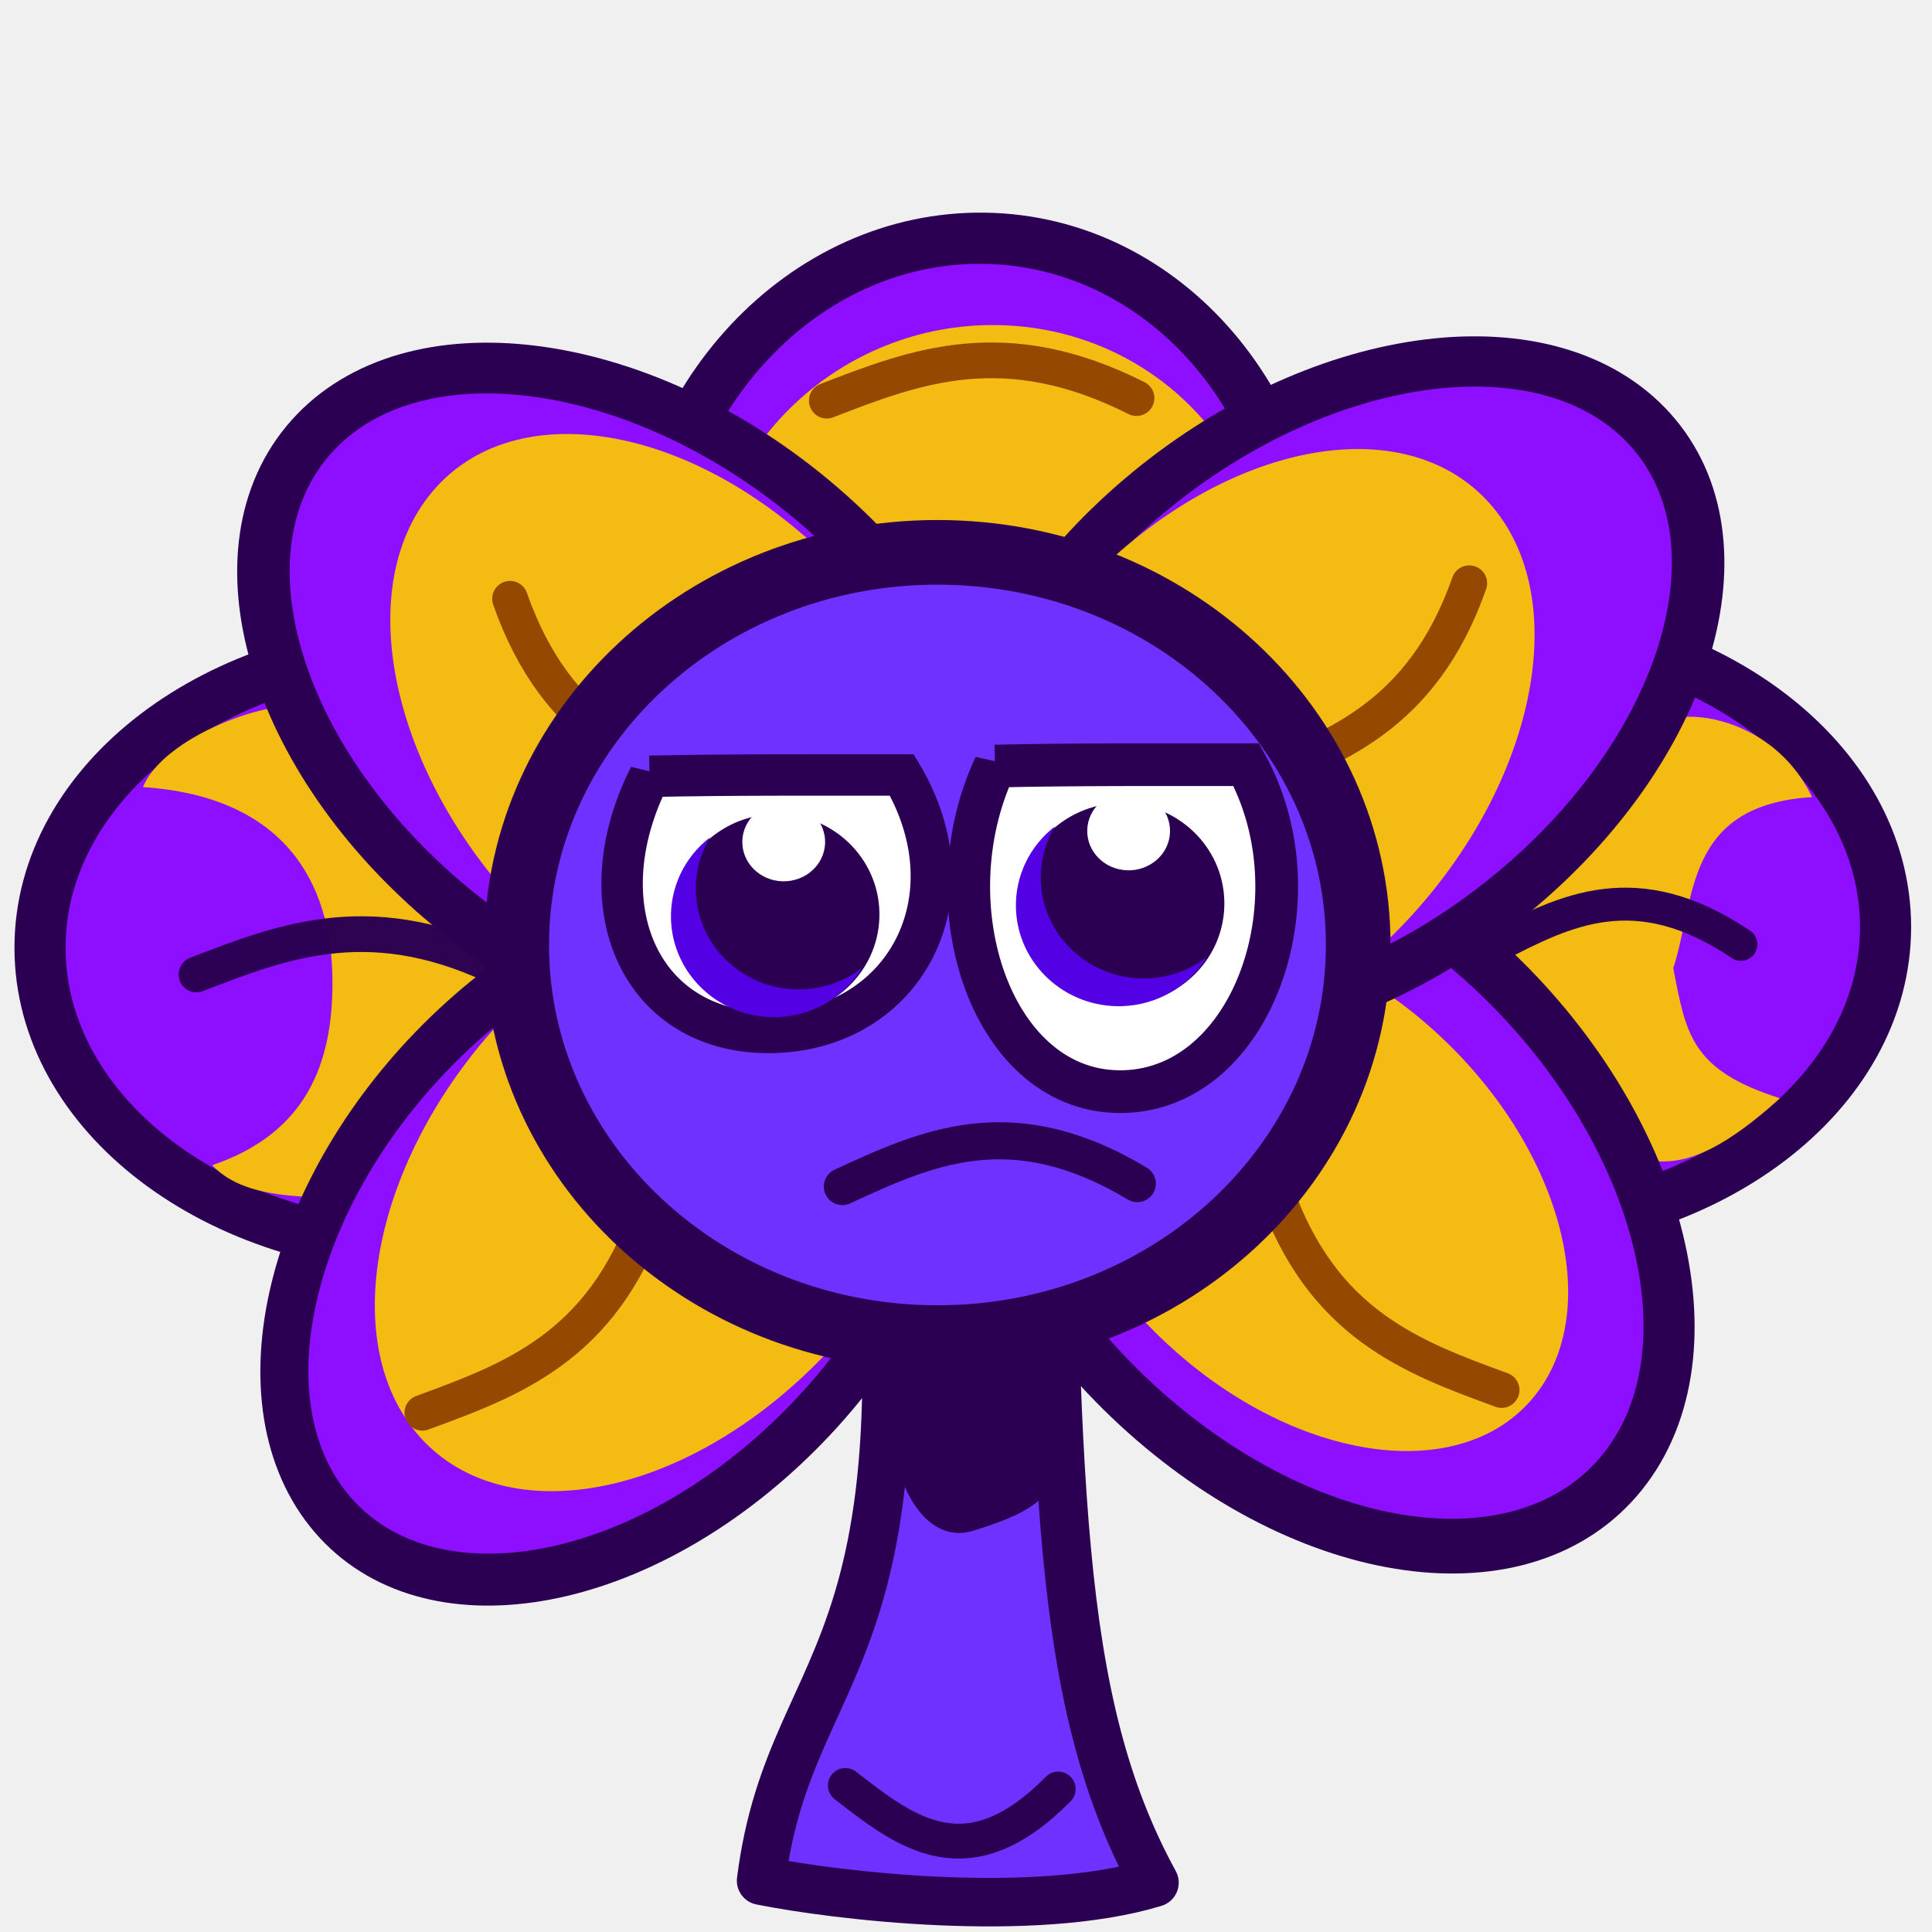
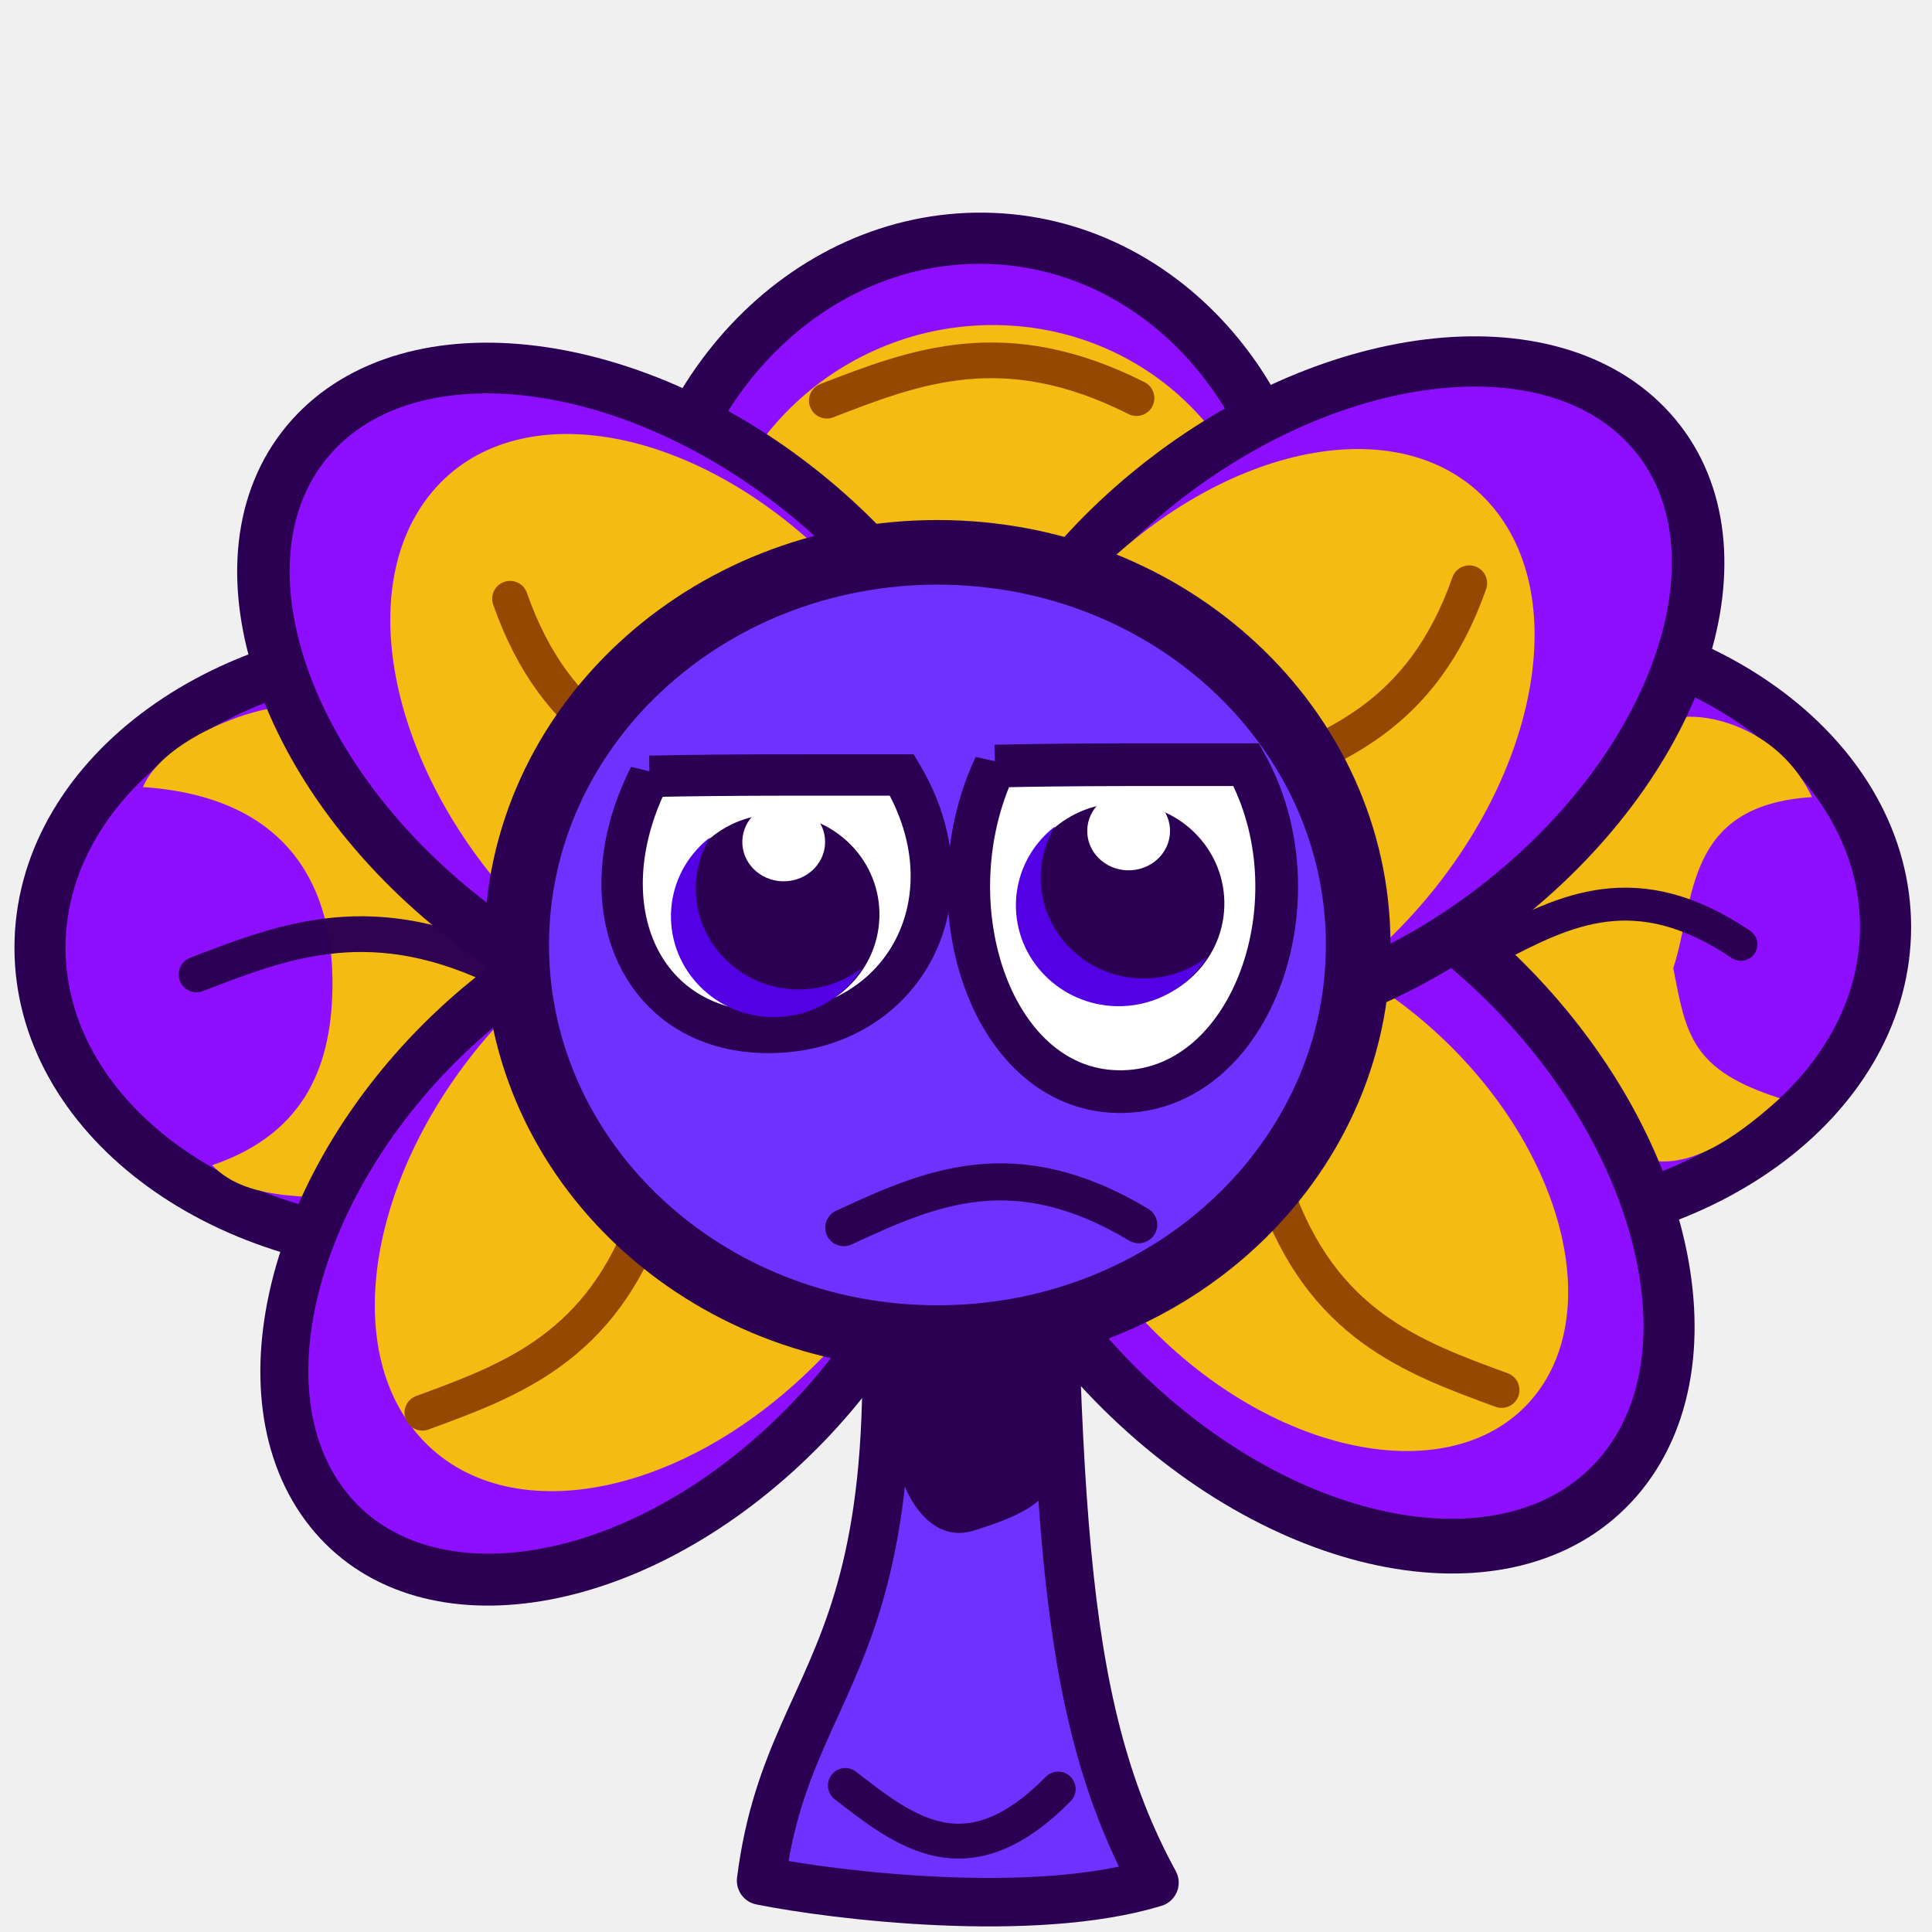
<svg xmlns="http://www.w3.org/2000/svg" width="100" height="100" viewBox="0 0 26.458 26.458" version="1.1" id="svg1" xml:space="preserve">
  <defs id="defs1">
    <linearGradient id="linearGradient13895">
      <stop style="stop-color:#000000;stop-opacity:1;" offset="0" id="stop13893" />
    </linearGradient>
    <filter style="color-interpolation-filters:sRGB;" id="filter14269" x="-0.312" y="-0.296" width="1.623" height="1.592">
      <feGaussianBlur stdDeviation="0.205" result="blur" id="feGaussianBlur14263" />
      <feComposite in="SourceGraphic" in2="blur" operator="in" result="composite1" id="feComposite14265" />
      <feComposite in="composite1" in2="composite1" operator="in" result="composite2" id="feComposite14267" />
    </filter>
    <filter style="color-interpolation-filters:sRGB;" id="filter14269-5" x="-0.312" y="-0.296" width="1.623" height="1.592">
      <feGaussianBlur stdDeviation="0.205" result="blur" id="feGaussianBlur14263-6" />
      <feComposite in="SourceGraphic" in2="blur" operator="in" result="composite1" id="feComposite14265-2" />
      <feComposite in="composite1" in2="composite1" operator="in" result="composite2" id="feComposite14267-9" />
    </filter>
  </defs>
  <g id="layer1">
    <path id="rect22" style="fill:#6f31ff;fill-opacity:1;stroke:#2b0052;stroke-width:0.664;stroke-linejoin:round;stroke-dasharray:none;stroke-opacity:1" d="m 11.656,13.541 c 0,0 2.579,-6.729 2.696,0 0.117,6.729 0.087,9.734 1.458,12.241 -1.662,0.506 -4.383,0.175 -5.387,-0.027 0.423,-3.353 2.699,-2.825 1.232,-12.213 z" />
    <path style="fill:none;stroke:#2b0052;stroke-width:0.477;stroke-linecap:round;stroke-linejoin:round;stroke-dasharray:none;stroke-opacity:1" d="m 11.577,24.451 c 0.838,0.652 1.675,1.305 2.915,0.049" id="path31" />
    <ellipse style="fill:#8e0eff;fill-opacity:1;stroke:#2b0052;stroke-width:0.7;stroke-dasharray:none;stroke-opacity:1" id="ellipse2" cx="20.391" cy="12.695" rx="5.431" ry="4.133" />
    <ellipse style="fill:#8e0eff;fill-opacity:1;stroke:#2b0052;stroke-width:0.7;stroke-dasharray:none;stroke-opacity:1" id="path4" cx="5.979" cy="12.978" rx="5.431" ry="4.133" />
    <path id="path19" style="fill:#f4bb12;fill-opacity:1;stroke:none;stroke-width:0.596;stroke-dasharray:none;stroke-opacity:1" d="m 22.666,10.199 c -0.283,-0.569 1.504,-0.637 2.149,0.717 -1.755,0.109 -1.595,1.413 -1.9,2.341 0.173,0.905 0.245,1.398 1.46,1.783 -1.492,1.355 -1.833,0.697 -2.472,0.764 -0.309,-0.906 -1.222,-1.845 -2.511,-2.579 -0.08,-0.046 -0.162,-0.09 -0.244,-0.134 0.381,-0.157 0.749,-0.336 1.094,-0.533 1.18,-0.672 2.05,-1.519 2.424,-2.358 z" />
    <ellipse style="fill:#8e0eff;fill-opacity:1;stroke:#2b0052;stroke-width:0.725;stroke-dasharray:none;stroke-opacity:1" id="ellipse8" cx="-24.231" cy="-0.285" rx="5.788" ry="3.852" transform="matrix(-0.7342634,-0.6788647,-0.6257876,0.7799935,0,0)" />
    <ellipse style="fill:#f4bb12;fill-opacity:1;stroke:none;stroke-width:0.532;stroke-dasharray:none;stroke-opacity:1" id="ellipse10" cx="-24.15" cy="0.152" rx="4.254" ry="2.82" transform="matrix(-0.7428006,-0.6695127,-0.6354469,0.7721446,0,0)" />
    <ellipse style="fill:#8e0eff;fill-opacity:1;stroke:#2b0052;stroke-width:0.701;stroke-dasharray:none;stroke-opacity:1" id="ellipse7" cx="-8.066" cy="-13.577" rx="5.016" ry="4.494" transform="matrix(0.02920714,-0.9995734,-0.9998757,-0.01576951,0,0)" />
    <ellipse style="fill:#f4bb12;fill-opacity:1;stroke:none;stroke-width:0.563;stroke-dasharray:none;stroke-opacity:1" id="ellipse14" cx="-8.042" cy="-13.794" rx="3.779" ry="3.849" transform="matrix(0.03320239,-0.9994487,-0.9999038,-0.01387062,0,0)" />
    <path id="ellipse17" style="fill:#f4bb12;fill-opacity:1;stroke:none;stroke-width:0.666;stroke-dasharray:none;stroke-opacity:1" d="m 4.277,9.95 c 0.305,-0.659 -1.953,-0.056 -2.319,0.829 1.894,0.126 2.596,1.259 2.595,2.68 -1.517e-4,1.076 -0.336,2.053 -1.647,2.498 0.507,0.54 1.506,0.401 2.196,0.479 0.333,-1.049 1.32,-2.136 2.71,-2.985 0.087,-0.053 0.174,-0.104 0.263,-0.155 C 7.664,13.115 7.267,12.907 6.894,12.679 5.621,11.902 4.681,10.922 4.277,9.95 Z" />
    <ellipse style="fill:#8e0eff;fill-opacity:1;stroke:#2b0052;stroke-width:0.685;stroke-dasharray:none;stroke-opacity:1" id="ellipse1" cx="-3.905" cy="18.229" rx="5.461" ry="3.64" transform="matrix(0.7308353,-0.6825539,0.6219392,0.7830655,0,0)" />
    <ellipse style="fill:#8e0eff;fill-opacity:1;stroke:#2b0052;stroke-width:0.707;stroke-dasharray:none;stroke-opacity:1" id="ellipse4" cx="-12.857" cy="1.873" rx="5.69" ry="3.728" transform="matrix(-0.7686782,-0.6396357,-0.6654158,0.7464729,0,0)" />
    <ellipse style="fill:#8e0eff;fill-opacity:1;stroke:#2b0052;stroke-width:0.704;stroke-dasharray:none;stroke-opacity:1" id="ellipse3" cx="7.196" cy="18.923" rx="5.667" ry="3.707" transform="matrix(0.7720915,-0.6355114,0.6694499,0.7428572,0,0)" />
    <ellipse style="fill:#f4bb12;fill-opacity:1;stroke:none;stroke-width:0.603;stroke-dasharray:none;stroke-opacity:1" id="ellipse16" cx="7.215" cy="19.371" rx="4.798" ry="3.212" transform="matrix(0.7209998,-0.6929353,0.6109921,0.7916367,0,0)" />
    <path id="path28" style="fill:#2b0052;fill-opacity:1;stroke-width:0.621;stroke-linecap:round;stroke-linejoin:round" d="m 14.436,19.448 c 10e-7,0.834 0.184,1.118 -1.109,1.515 -0.665,0.204 -1.112,-0.663 -1.112,-1.497 0,-0.834 0.413,-1.522 1.112,-1.522 0.7,0 1.109,0.67 1.109,1.504 z" />
    <ellipse style="fill:#f4bb12;fill-opacity:1;stroke:none;stroke-width:0.603;stroke-dasharray:none;stroke-opacity:1" id="ellipse15" cx="-13.649" cy="0.848" rx="4.798" ry="3.212" transform="matrix(-0.7209998,-0.6929353,-0.6109921,0.7916367,0,0)" />
    <path style="fill:none;stroke:#954800;stroke-width:0.489;stroke-linecap:round;stroke-linejoin:round;stroke-dasharray:none;stroke-opacity:1" d="M 10.083,10.931 C 8.855,10.481 7.627,10.032 6.985,8.2" id="path22" />
    <path style="fill:none;stroke:#954800;stroke-width:0.489;stroke-linecap:round;stroke-linejoin:round;stroke-dasharray:none;stroke-opacity:1" d="m 17.022,10.718 c 1.228,-0.45 2.456,-0.899 3.099,-2.731" id="path23" />
    <path style="fill:none;stroke:#2b0052;stroke-width:0.489;stroke-linecap:round;stroke-linejoin:round;stroke-dasharray:none;stroke-opacity:0.984" d="M 2.691,13.345 C 3.91,12.873 5.128,12.4 6.932,13.309" id="path24" />
    <ellipse style="fill:#f4bb12;fill-opacity:1;stroke:none;stroke-width:0.603;stroke-dasharray:none;stroke-opacity:1" id="ellipse9" cx="-2.723" cy="18.125" rx="4.798" ry="3.212" transform="matrix(0.7209998,-0.6929353,0.6109921,0.7916367,0,0)" />
    <path style="fill:none;stroke:#954800;stroke-width:0.489;stroke-linecap:round;stroke-linejoin:round;stroke-dasharray:none;stroke-opacity:1" d="M 5.784,19.347 C 7.012,18.897 8.24,18.448 8.883,16.616" id="path26" />
    <path style="fill:none;stroke:#954800;stroke-width:0.489;stroke-linecap:round;stroke-linejoin:round;stroke-dasharray:none;stroke-opacity:1" d="M 20.564,19.036 C 19.336,18.586 18.108,18.137 17.465,16.305" id="path27" />
    <ellipse style="fill:#6f31ff;fill-opacity:1;stroke:#2b0052;stroke-width:0.885;stroke-dasharray:none;stroke-opacity:1" id="path3" cx="12.838" cy="12.941" rx="5.762" ry="5.377" />
    <path style="fill:none;stroke:#954800;stroke-width:0.489;stroke-linecap:round;stroke-linejoin:round;stroke-dasharray:none;stroke-opacity:1" d="m 11.323,5.487 c 1.218,-0.472 2.436,-0.945 4.241,-0.035" id="path5" />
    <path id="path9421" style="fill:#ffffff;fill-opacity:1;stroke:#2b0052;stroke-width:0.567;stroke-miterlimit:4;stroke-dasharray:none;stroke-opacity:1" d="m 8.895,10.63 c -0.906,1.793 -0.108,3.557 1.701,3.508 1.786,-0.049 2.758,-1.834 1.755,-3.525 -1.246,0.001 -2.288,-0.006 -3.456,0.018 z" />
    <ellipse style="fill:#2b0052;fill-opacity:1;stroke:none;stroke-width:1.301" id="path4-8" cx="-11.048" cy="12.207" rx="1.406" ry="1.379" transform="matrix(-0.9995629,-0.02956324,-0.03323522,0.9994476,0,0)" />
    <path id="ellipse6" style="fill:#5300e4;fill-opacity:1;stroke:none;stroke-width:1.301" d="m 9.725,11.466 a 1.406,1.379 3.507 0 0 -0.536,1.127 1.406,1.379 3.507 0 0 1.451,1.336 1.406,1.379 3.507 0 0 1.163,-0.672 1.406,1.379 3.507 0 1 -0.823,0.292 1.406,1.379 3.507 0 1 -1.451,-1.336 1.406,1.379 3.507 0 1 0.196,-0.748 z" />
    <ellipse style="fill:#ffffff;fill-opacity:1;stroke:none;stroke-width:0.517" id="ellipse5" cx="-11.11" cy="11.208" rx="0.567" ry="0.539" transform="matrix(-0.9995629,-0.02956324,-0.03323522,0.9994476,0,0)" />
    <path style="fill:none;stroke:#2b0052;stroke-width:0.451;stroke-linecap:round;stroke-linejoin:round;stroke-dasharray:none;stroke-opacity:1" d="m 20.461,12.971 c 0.971,-0.504 1.942,-1.008 3.38,-0.038" id="path25" />
    <path id="path10" style="fill:#ffffff;fill-opacity:1;stroke:#2b0052;stroke-width:0.585;stroke-miterlimit:4;stroke-dasharray:none;stroke-opacity:1" d="m 13.626,10.49 c -0.902,1.918 -0.032,4.512 1.769,4.459 1.778,-0.053 2.672,-2.669 1.672,-4.477 -1.24,0.001 -2.278,-0.006 -3.441,0.019 z" />
    <ellipse style="fill:#2b0052;fill-opacity:1;stroke:none;stroke-width:1.301" id="ellipse11" cx="-15.764" cy="11.917" rx="1.406" ry="1.379" transform="matrix(-0.9995629,-0.02956324,-0.03323522,0.9994476,0,0)" />
    <path id="path11" style="fill:#5300e4;fill-opacity:1;stroke:none;stroke-width:1.301" d="m 14.449,11.316 a 1.406,1.379 3.507 0 0 -0.536,1.127 1.406,1.379 3.507 0 0 1.451,1.336 1.406,1.379 3.507 0 0 1.163,-0.672 1.406,1.379 3.507 0 1 -0.823,0.292 1.406,1.379 3.507 0 1 -1.451,-1.336 1.406,1.379 3.507 0 1 0.196,-0.748 z" />
    <ellipse style="fill:#ffffff;fill-opacity:1;stroke:none;stroke-width:0.517" id="ellipse12" cx="-15.826" cy="10.918" rx="0.567" ry="0.539" transform="matrix(-0.9995629,-0.02956324,-0.03323522,0.9994476,0,0)" />
-     <path style="fill:none;stroke:#2b0052;stroke-width:0.508;stroke-linecap:round;stroke-linejoin:round;stroke-dasharray:none;stroke-opacity:1" d="m 11.536,16.249 c 1.16,-0.535 2.32,-1.072 4.039,-0.04" id="path12" />
+     <path style="fill:none;stroke:#2b0052;stroke-width:0.508;stroke-linecap:round;stroke-linejoin:round;stroke-dasharray:none;stroke-opacity:1" d="m 11.555,16.812 c 1.16,-0.535 2.32,-1.072 4.039,-0.04" id="path12" />
  </g>
</svg>
